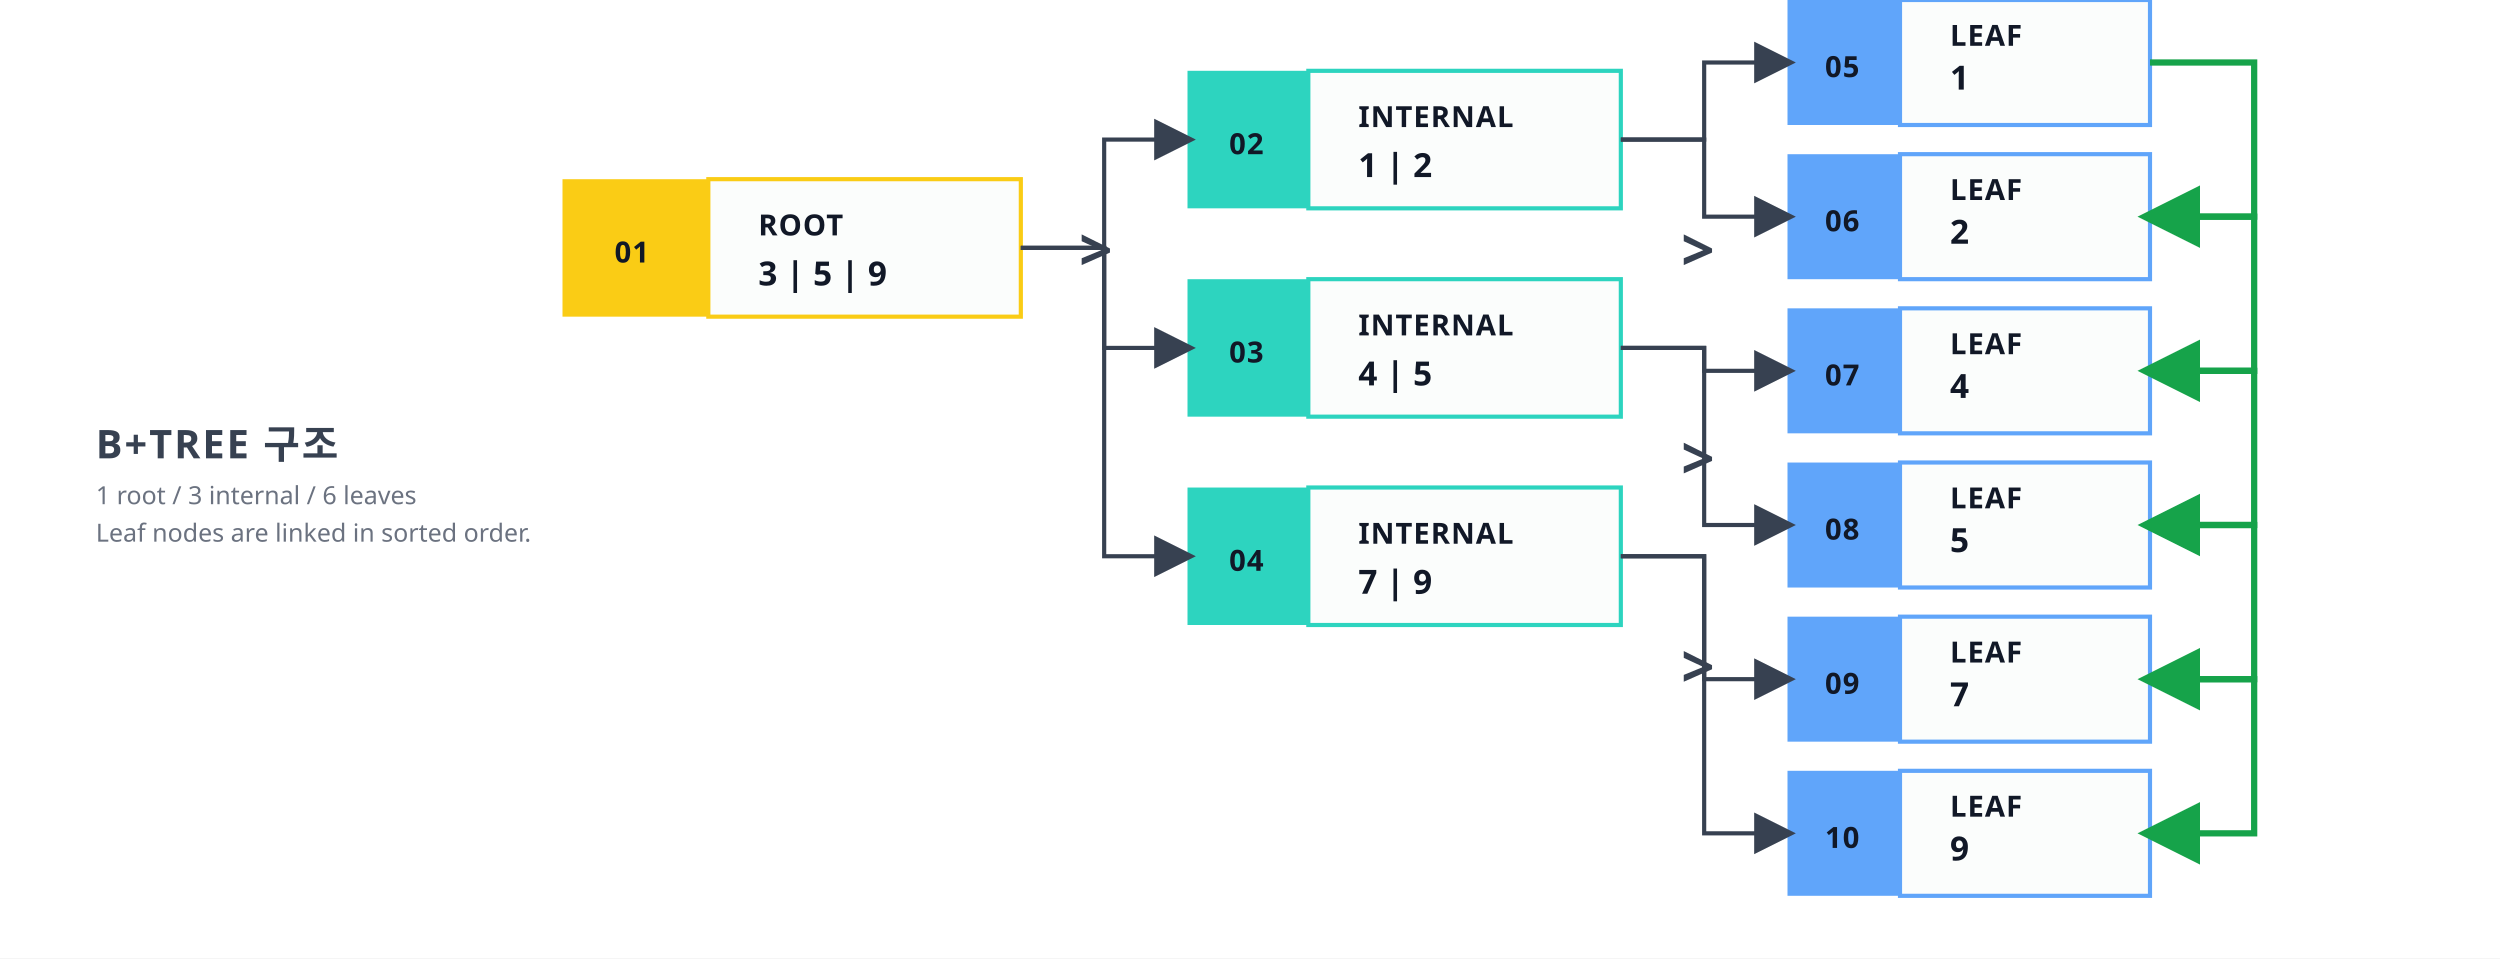
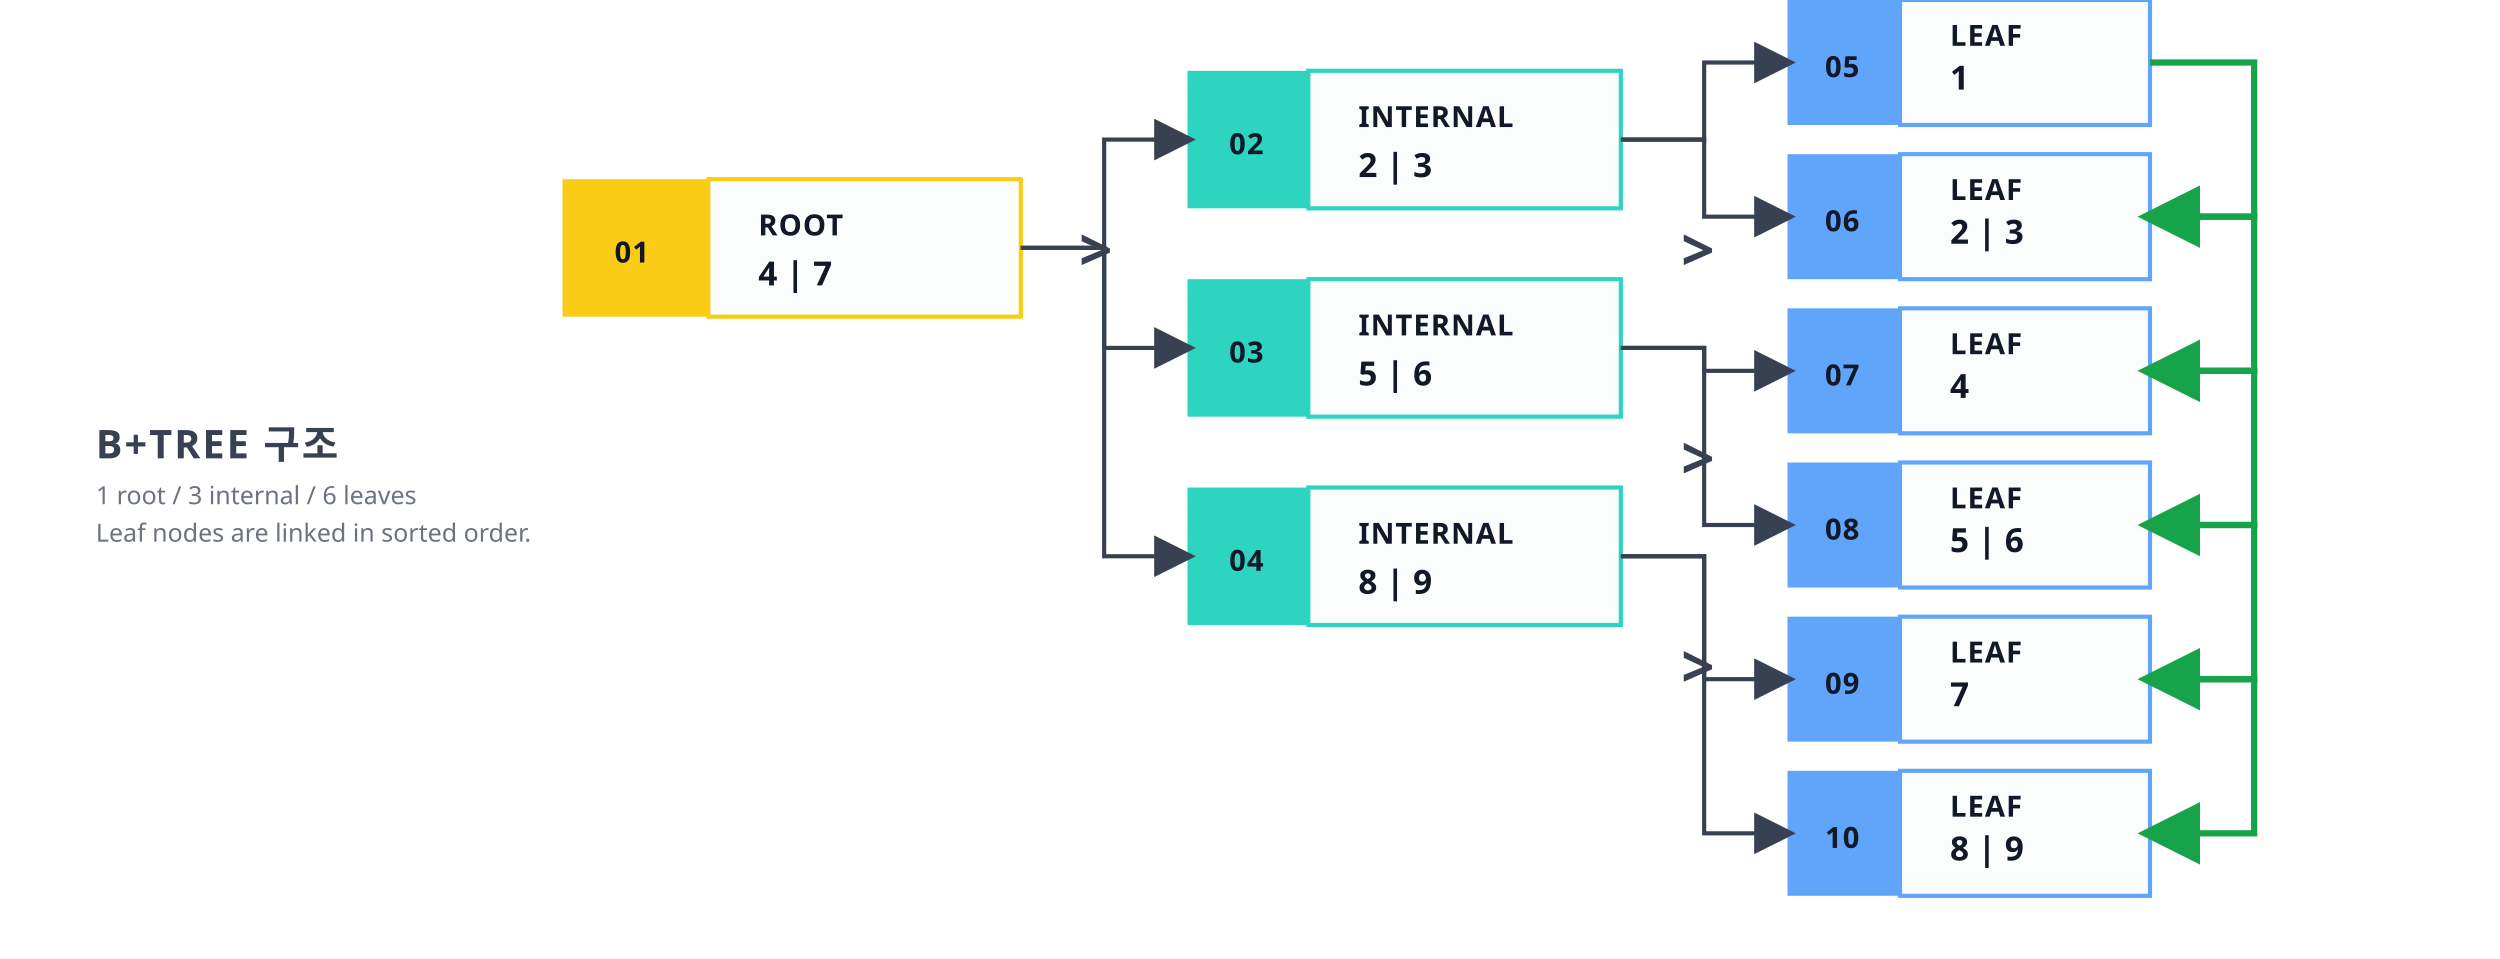
<svg xmlns="http://www.w3.org/2000/svg" width="1200" height="460" viewBox="0 0 1200 460">
  <defs>
    <style>
      .title { font: 700 19px 'Segoe UI', 'Malgun Gothic', sans-serif; fill: #374151; letter-spacing: 1px; }
      .subtitle { font: 500 12px 'Segoe UI', 'Malgun Gothic', sans-serif; fill: #6b7280; }
      .cardTitle { font: 800 14px 'Segoe UI', 'Malgun Gothic', sans-serif; fill: #111827; letter-spacing: .5px; }
      .keyText { font: 700 16px 'Segoe UI', 'Malgun Gothic', sans-serif; fill: #111827; }
      .valueText { font: 600 11px 'Segoe UI', 'Malgun Gothic', sans-serif; fill: #6b7280; }
      .rootRibbon { fill: #facc15; }
      .internalRibbon { fill: #2dd4bf; }
      .leafRibbon { fill: #60a5fa; }
      .card { fill: #fbfdfc; stroke-width: 2; }
      .rootCard { stroke: #facc15; }
      .internalCard { stroke: #2dd4bf; }
      .leafCard { stroke: #60a5fa; }
      .treeLine { stroke: #374151; stroke-width: 2; fill: none; marker-end: url(#darkArrow); }
      .leafLink { stroke: #16a34a; stroke-width: 3; fill: none; marker-end: url(#greenArrow); }
      .chevron { font: 700 28px 'Segoe UI', sans-serif; fill: #374151; }
    </style>
    <marker id="darkArrow" markerWidth="10" markerHeight="10" refX="8" refY="5" orient="auto">
      <path d="M0,0 L10,5 L0,10 z" fill="#374151" />
    </marker>
    <marker id="greenArrow" markerWidth="10" markerHeight="10" refX="8" refY="5" orient="auto">
      <path d="M0,0 L10,5 L0,10 z" fill="#16a34a" />
    </marker>
  </defs>
  <rect width="1200" height="460" fill="#ffffff" />
  <text x="46" y="220" class="title">B+TREE 구조</text>
  <text x="46" y="242" class="subtitle">1 root / 3 internal / 6 leaves</text>
  <text x="46" y="260" class="subtitle">Leaf nodes are linked in sorted order.</text>
  <g transform="translate(270 86)">
    <polygon points="0,0 70,0 88,33 70,66 0,66" class="rootRibbon" />
    <rect x="70" y="0" width="150" height="66" class="card rootCard" />
    <text x="25" y="40" class="cardTitle">01</text>
    <text x="94" y="27" class="cardTitle">ROOT</text>
-     <text x="94" y="51" class="keyText">3 | 5 | 9</text>
+     <text x="94" y="51" class="keyText">4 | 7</text>
  </g>
  <text x="518" y="130" class="chevron">&gt;</text>
  <g transform="translate(570 34)">
    <polygon points="0,0 58,0 76,33 58,66 0,66" class="internalRibbon" />
    <rect x="58" y="0" width="150" height="66" class="card internalCard" />
    <text x="20" y="40" class="cardTitle">02</text>
    <text x="82" y="27" class="cardTitle">INTERNAL</text>
-     <text x="82" y="51" class="keyText">1 | 2</text>
+     <text x="82" y="51" class="keyText">2 | 3</text>
  </g>
  <g transform="translate(570 134)">
    <polygon points="0,0 58,0 76,33 58,66 0,66" class="internalRibbon" />
    <rect x="58" y="0" width="150" height="66" class="card internalCard" />
    <text x="20" y="40" class="cardTitle">03</text>
    <text x="82" y="27" class="cardTitle">INTERNAL</text>
-     <text x="82" y="51" class="keyText">4 | 5</text>
+     <text x="82" y="51" class="keyText">5 | 6</text>
  </g>
  <g transform="translate(570 234)">
    <polygon points="0,0 58,0 76,33 58,66 0,66" class="internalRibbon" />
    <rect x="58" y="0" width="150" height="66" class="card internalCard" />
    <text x="20" y="40" class="cardTitle">04</text>
    <text x="82" y="27" class="cardTitle">INTERNAL</text>
-     <text x="82" y="51" class="keyText">7 | 9</text>
+     <text x="82" y="51" class="keyText">8 | 9</text>
  </g>
  <path d="M490 119 L530 119 L530 67 L570 67" class="treeLine" />
  <path d="M490 119 L530 119 L530 167 L570 167" class="treeLine" />
  <path d="M490 119 L530 119 L530 267 L570 267" class="treeLine" />
  <text x="807" y="130" class="chevron">&gt;</text>
  <text x="807" y="230" class="chevron">&gt;</text>
  <text x="807" y="330" class="chevron">&gt;</text>
  <g transform="translate(858 0)">
    <polygon points="0,0 54,0 72,30 54,60 0,60" class="leafRibbon" />
    <rect x="54" y="0" width="120" height="60" class="card leafCard" />
    <text x="18" y="37" class="cardTitle">05</text>
    <text x="78" y="22" class="cardTitle">LEAF</text>
    <text x="78" y="43" class="keyText">1</text>
  </g>
  <g transform="translate(858 74)">
    <polygon points="0,0 54,0 72,30 54,60 0,60" class="leafRibbon" />
    <rect x="54" y="0" width="120" height="60" class="card leafCard" />
    <text x="18" y="37" class="cardTitle">06</text>
    <text x="78" y="22" class="cardTitle">LEAF</text>
-     <text x="78" y="43" class="keyText">2</text>
+     <text x="78" y="43" class="keyText">2 | 3</text>
  </g>
  <g transform="translate(858 148)">
    <polygon points="0,0 54,0 72,30 54,60 0,60" class="leafRibbon" />
    <rect x="54" y="0" width="120" height="60" class="card leafCard" />
    <text x="18" y="37" class="cardTitle">07</text>
    <text x="78" y="22" class="cardTitle">LEAF</text>
    <text x="78" y="43" class="keyText">4</text>
  </g>
  <g transform="translate(858 222)">
    <polygon points="0,0 54,0 72,30 54,60 0,60" class="leafRibbon" />
    <rect x="54" y="0" width="120" height="60" class="card leafCard" />
    <text x="18" y="37" class="cardTitle">08</text>
    <text x="78" y="22" class="cardTitle">LEAF</text>
-     <text x="78" y="43" class="keyText">5</text>
+     <text x="78" y="43" class="keyText">5 | 6</text>
  </g>
  <g transform="translate(858 296)">
    <polygon points="0,0 54,0 72,30 54,60 0,60" class="leafRibbon" />
    <rect x="54" y="0" width="120" height="60" class="card leafCard" />
    <text x="18" y="37" class="cardTitle">09</text>
    <text x="78" y="22" class="cardTitle">LEAF</text>
    <text x="78" y="43" class="keyText">7</text>
  </g>
  <g transform="translate(858 370)">
    <polygon points="0,0 54,0 72,30 54,60 0,60" class="leafRibbon" />
    <rect x="54" y="0" width="120" height="60" class="card leafCard" />
    <text x="18" y="37" class="cardTitle">10</text>
    <text x="78" y="22" class="cardTitle">LEAF</text>
-     <text x="78" y="43" class="keyText">9</text>
+     <text x="78" y="43" class="keyText">8 | 9</text>
  </g>
  <path d="M778 67 L818 67 L818 30 L858 30" class="treeLine" />
  <path d="M778 67 L818 67 L818 104 L858 104" class="treeLine" />
  <path d="M778 167 L818 167 L818 178 L858 178" class="treeLine" />
  <path d="M778 167 L818 167 L818 252 L858 252" class="treeLine" />
  <path d="M778 267 L818 267 L818 326 L858 326" class="treeLine" />
  <path d="M778 267 L818 267 L818 400 L858 400" class="treeLine" />
  <path d="M1032 30 L1082 30 L1082 104 L1032 104" class="leafLink" />
  <path d="M1032 104 L1082 104 L1082 178 L1032 178" class="leafLink" />
  <path d="M1032 178 L1082 178 L1082 252 L1032 252" class="leafLink" />
  <path d="M1032 252 L1082 252 L1082 326 L1032 326" class="leafLink" />
  <path d="M1032 326 L1082 326 L1082 400 L1032 400" class="leafLink" />
</svg>
